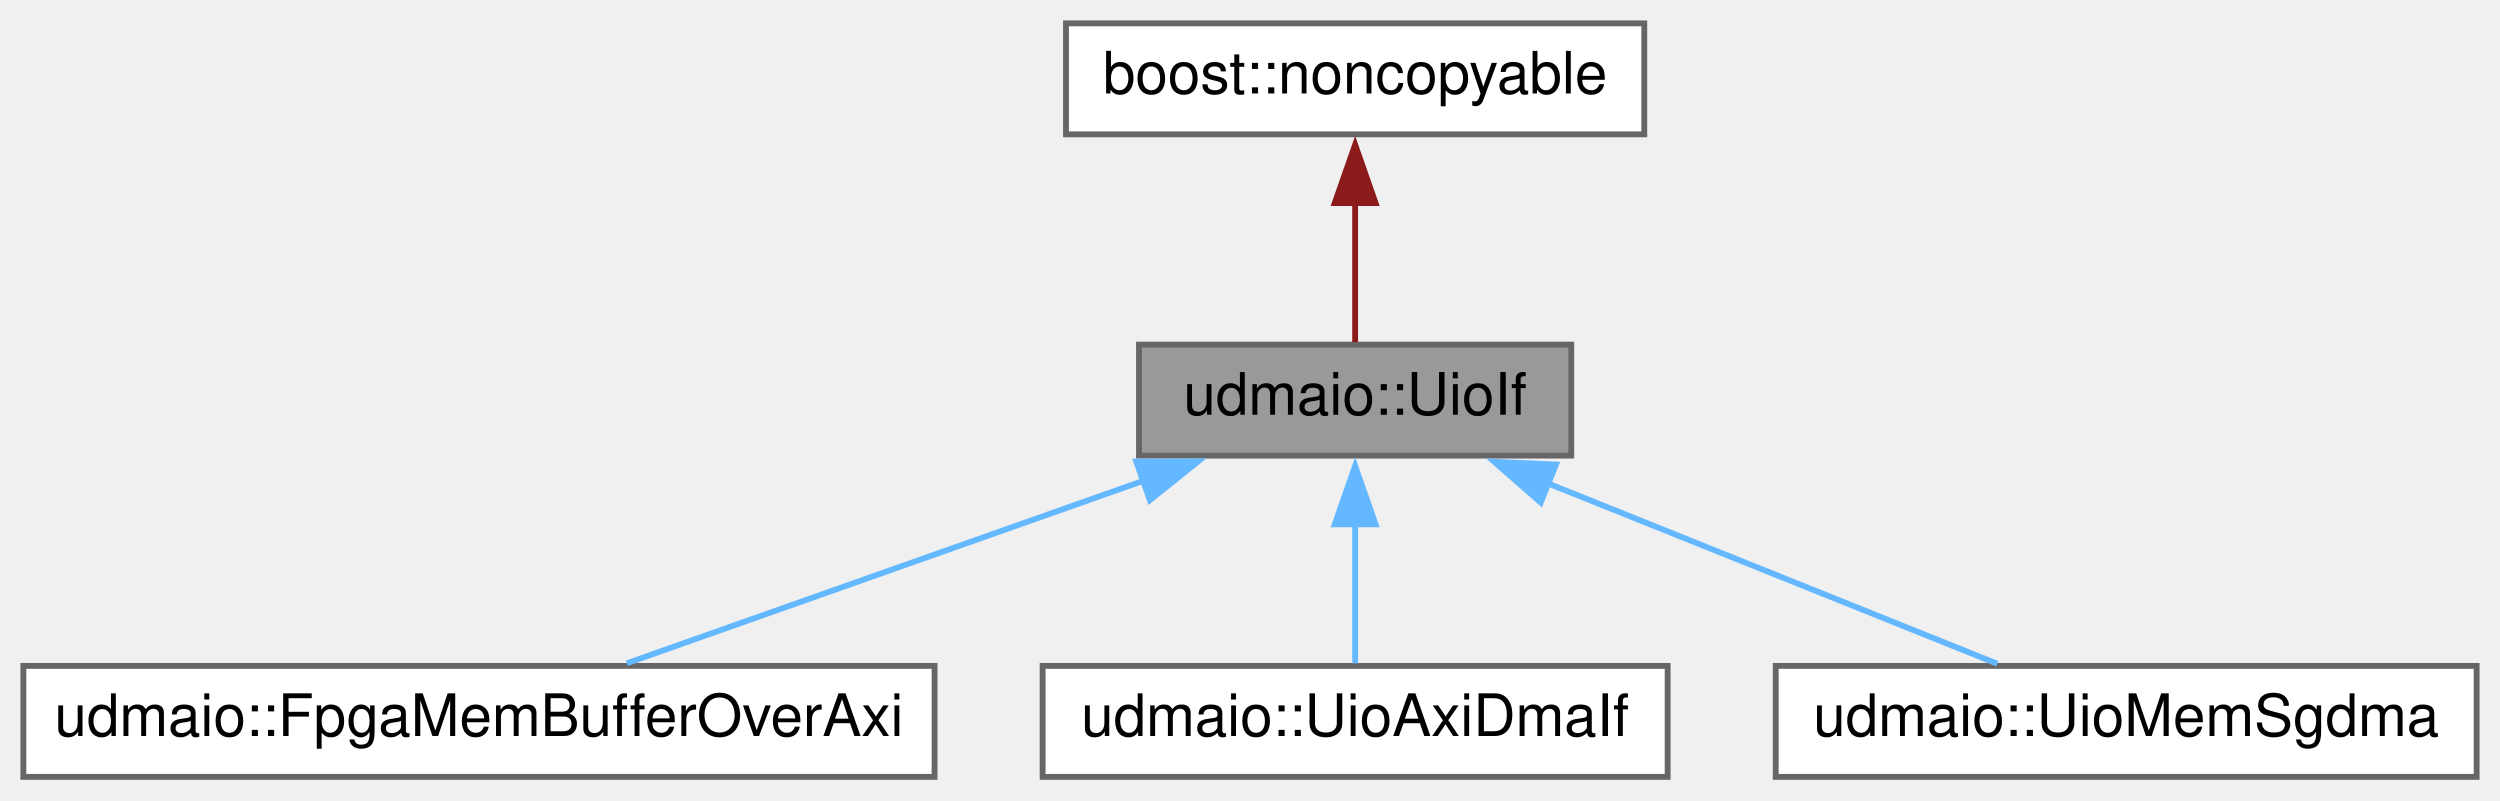
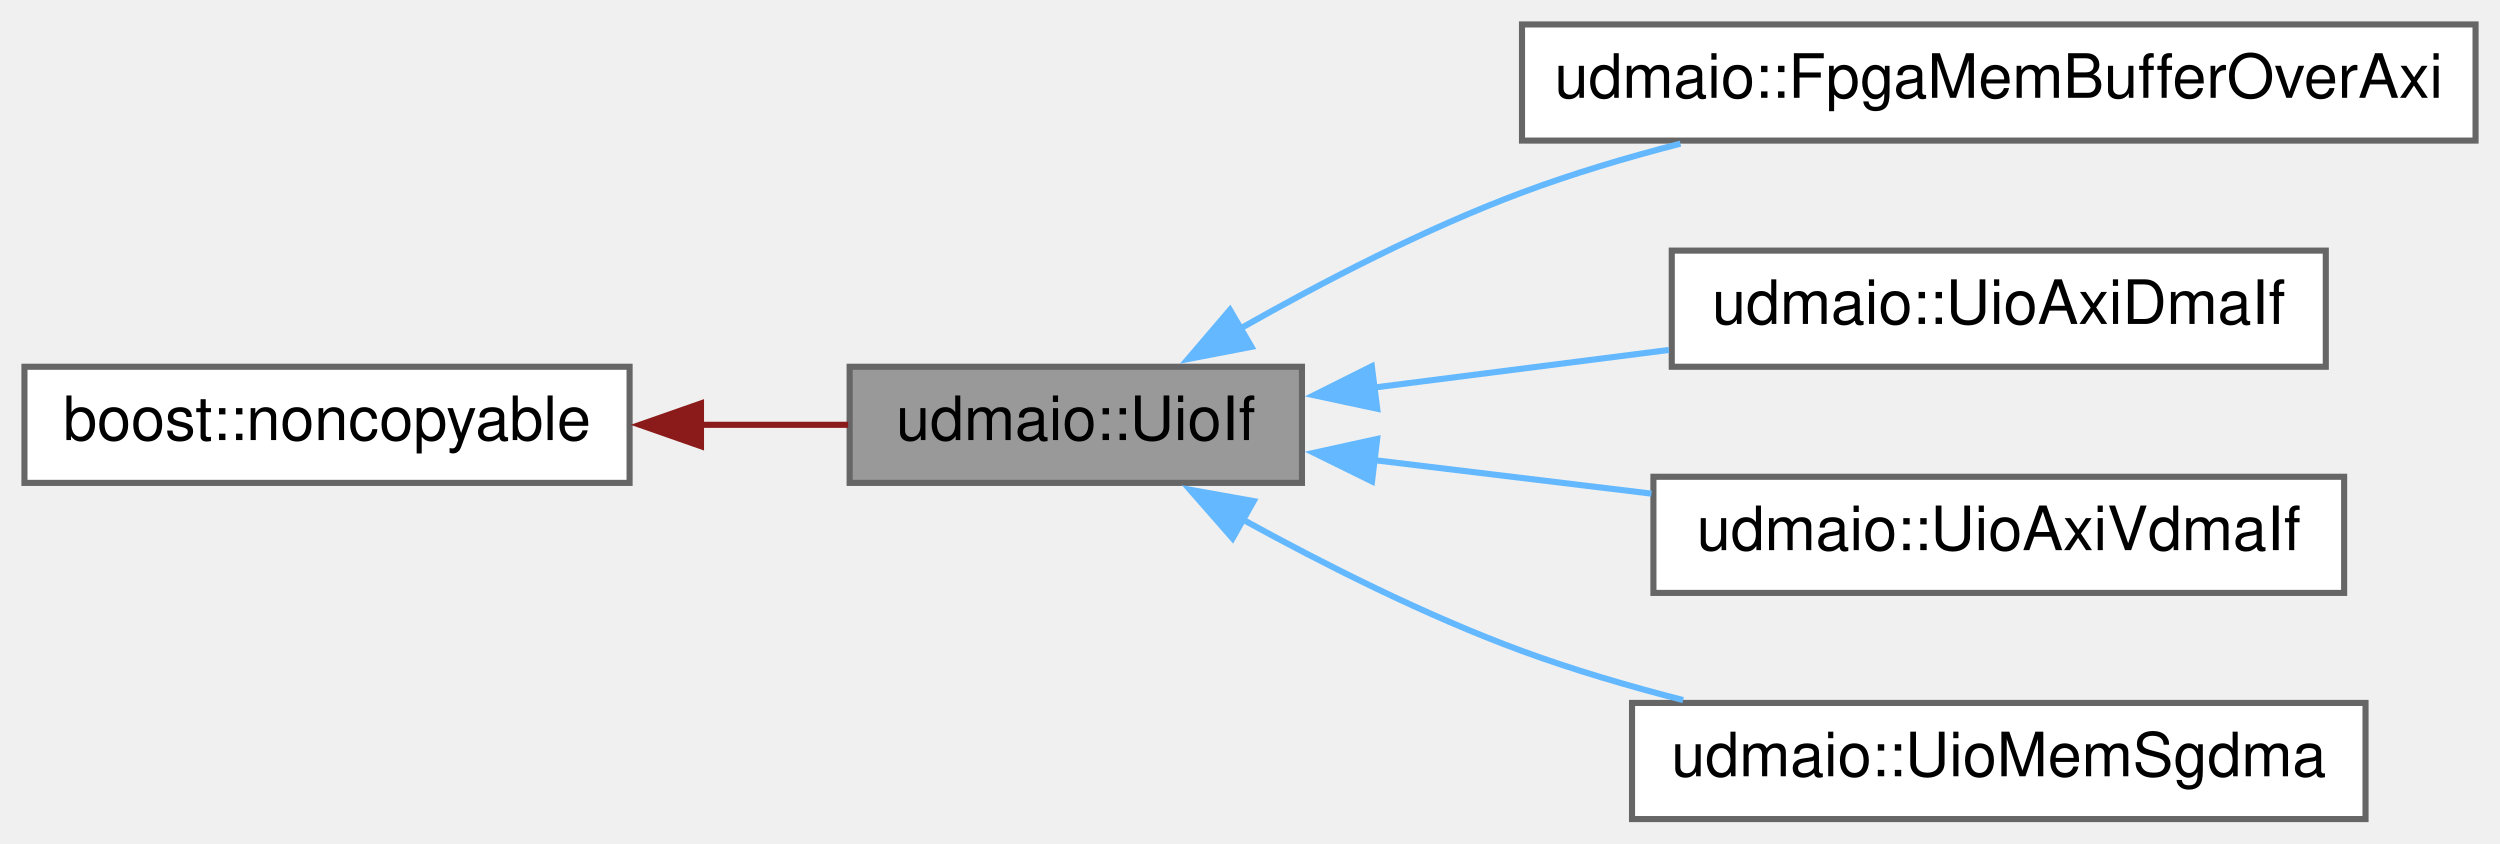
- <svg xmlns="http://www.w3.org/2000/svg" xmlns:xlink="http://www.w3.org/1999/xlink" width="428pt" height="137pt" viewBox="0.00 0.00 428.00 137.00">
-   <g id="graph0" class="graph" transform="scale(1 1) rotate(0) translate(4 133)">
+ <svg xmlns="http://www.w3.org/2000/svg" xmlns:xlink="http://www.w3.org/1999/xlink" width="409pt" height="138pt" viewBox="0.00 0.00 409.00 138.00">
+   <g id="graph0" class="graph" transform="scale(1 1) rotate(0) translate(4 134)">
    <g id="node1" class="node">
      <g id="a_node1">
        <a xlink:title="Base class for UIO interfaces.">
-           <polygon fill="#999999" stroke="#666666" points="265,-74 191,-74 191,-55 265,-55 265,-74" />
-           <text text-anchor="middle" x="228" y="-62" font-family="Helvetica,sans-Serif" font-size="10.00">udmaio::UioIf</text>
+           <polygon fill="#999999" stroke="#666666" points="209,-74 135,-74 135,-55 209,-55 209,-74" />
+           <text text-anchor="middle" x="172" y="-62" font-family="Helvetica,sans-Serif" font-size="10.00">udmaio::UioIf</text>
        </a>
      </g>
    </g>
    <g id="node3" class="node">
      <g id="a_node3">
        <a xlink:href="classudmaio_1_1_fpga_mem_buffer_over_axi.html" target="_top" xlink:title="DMA data buffer accessed over AXI/UIO, described w/ explicit address &amp; size.">
-           <polygon fill="white" stroke="#666666" points="156,-19 0,-19 0,0 156,0 156,-19" />
-           <text text-anchor="middle" x="78" y="-7" font-family="Helvetica,sans-Serif" font-size="10.00">udmaio::FpgaMemBufferOverAxi</text>
+           <polygon fill="white" stroke="#666666" points="401,-130 245,-130 245,-111 401,-111 401,-130" />
+           <text text-anchor="middle" x="323" y="-118" font-family="Helvetica,sans-Serif" font-size="10.00">udmaio::FpgaMemBufferOverAxi</text>
        </a>
      </g>
    </g>
    <g id="edge2" class="edge">
-       <path fill="none" stroke="#63b8ff" d="M191.85,-50.73C164.48,-41.06 127.59,-28.02 103.32,-19.45" />
-       <polygon fill="#63b8ff" stroke="#63b8ff" points="190.53,-53.97 201.13,-54.01 192.86,-47.37 190.53,-53.97" />
+       <path fill="none" stroke="#63b8ff" d="M198.94,-80.26C212.32,-87.85 229.12,-96.57 245,-102.5 253.23,-105.58 262.16,-108.24 270.92,-110.5" />
+       <polygon fill="#63b8ff" stroke="#63b8ff" points="200.74,-77.26 190.34,-75.26 197.22,-83.31 200.74,-77.26" />
    </g>
    <g id="node4" class="node">
      <g id="a_node4">
        <a xlink:href="classudmaio_1_1_uio_axi_dma_if.html" target="_top" xlink:title="Interface to AXI DMA Core.">
-           <polygon fill="white" stroke="#666666" points="281.5,-19 174.5,-19 174.5,0 281.5,0 281.5,-19" />
-           <text text-anchor="middle" x="228" y="-7" font-family="Helvetica,sans-Serif" font-size="10.00">udmaio::UioAxiDmaIf</text>
+           <polygon fill="white" stroke="#666666" points="376.5,-93 269.5,-93 269.5,-74 376.5,-74 376.5,-93" />
+           <text text-anchor="middle" x="323" y="-81" font-family="Helvetica,sans-Serif" font-size="10.00">udmaio::UioAxiDmaIf</text>
        </a>
      </g>
    </g>
    <g id="edge3" class="edge">
-       <path fill="none" stroke="#63b8ff" d="M228,-43.35C228,-35.1 228,-25.97 228,-19.44" />
-       <polygon fill="#63b8ff" stroke="#63b8ff" points="224.5,-43.23 228,-53.23 231.5,-43.23 224.5,-43.23" />
+       <path fill="none" stroke="#63b8ff" d="M220.81,-70.6C236.19,-72.56 253.31,-74.74 269.04,-76.75" />
+       <polygon fill="#63b8ff" stroke="#63b8ff" points="221.31,-67.13 210.95,-69.34 220.43,-74.08 221.31,-67.13" />
    </g>
    <g id="node5" class="node">
      <g id="a_node5">
-         <a xlink:href="classudmaio_1_1_uio_mem_sgdma.html" target="_top" xlink:title="Interface to AXI DMA scatter-gather buffers &amp; descriptors Uses a UioIf to access DMA descriptor memor...">
-           <polygon fill="white" stroke="#666666" points="420,-19 300,-19 300,0 420,0 420,-19" />
-           <text text-anchor="middle" x="360" y="-7" font-family="Helvetica,sans-Serif" font-size="10.00">udmaio::UioMemSgdma</text>
+         <a xlink:href="classudmaio_1_1_uio_axi_vdma_if.html" target="_top" xlink:title="Interface to AXI VDMA Core.">
+           <polygon fill="white" stroke="#666666" points="379.5,-56 266.5,-56 266.5,-37 379.5,-37 379.5,-56" />
+           <text text-anchor="middle" x="323" y="-44" font-family="Helvetica,sans-Serif" font-size="10.00">udmaio::UioAxiVdmaIf</text>
        </a>
      </g>
    </g>
    <g id="edge4" class="edge">
-       <path fill="none" stroke="#63b8ff" d="M260.82,-50.32C284.87,-40.67 316.88,-27.82 337.94,-19.36" />
-       <polygon fill="#63b8ff" stroke="#63b8ff" points="259.77,-46.97 251.8,-53.95 262.38,-53.47 259.77,-46.97" />
+       <path fill="none" stroke="#63b8ff" d="M220.68,-58.74C235.16,-56.99 251.21,-55.05 266.18,-53.24" />
+       <polygon fill="#63b8ff" stroke="#63b8ff" points="220.46,-55.24 210.95,-59.92 221.3,-62.19 220.46,-55.24" />
+     </g>
+     <g id="node6" class="node">
+       <g id="a_node6">
+         <a xlink:href="classudmaio_1_1_uio_mem_sgdma.html" target="_top" xlink:title="Interface to AXI DMA scatter-gather buffers &amp; descriptors Uses a UioIf to access DMA descriptor memor...">
+           <polygon fill="white" stroke="#666666" points="383,-19 263,-19 263,0 383,0 383,-19" />
+           <text text-anchor="middle" x="323" y="-7" font-family="Helvetica,sans-Serif" font-size="10.00">udmaio::UioMemSgdma</text>
+         </a>
+       </g>
+     </g>
+     <g id="edge5" class="edge">
+       <path fill="none" stroke="#63b8ff" d="M199.25,-49.04C212.6,-41.69 229.28,-33.28 245,-27.5 253.38,-24.42 262.46,-21.75 271.36,-19.47" />
+       <polygon fill="#63b8ff" stroke="#63b8ff" points="197.65,-45.92 190.67,-53.88 201.1,-52.02 197.65,-45.92" />
    </g>
    <g id="node2" class="node">
      <g id="a_node2">
        <a xlink:title=" ">
-           <polygon fill="white" stroke="#666666" points="277.5,-129 178.5,-129 178.5,-110 277.5,-110 277.5,-129" />
-           <text text-anchor="middle" x="228" y="-117" font-family="Helvetica,sans-Serif" font-size="10.00">boost::noncopyable</text>
+           <polygon fill="white" stroke="#666666" points="99,-74 0,-74 0,-55 99,-55 99,-74" />
+           <text text-anchor="middle" x="49.5" y="-62" font-family="Helvetica,sans-Serif" font-size="10.00">boost::noncopyable</text>
        </a>
      </g>
    </g>
    <g id="edge1" class="edge">
-       <path fill="none" stroke="#8b1a1a" d="M228,-98.35C228,-90.1 228,-80.97 228,-74.44" />
-       <polygon fill="#8b1a1a" stroke="#8b1a1a" points="224.5,-98.23 228,-108.23 231.5,-98.23 224.5,-98.23" />
+       <path fill="none" stroke="#8b1a1a" d="M110.43,-64.5C118.74,-64.5 127.06,-64.5 134.76,-64.5" />
+       <polygon fill="#8b1a1a" stroke="#8b1a1a" points="110.68,-61 100.68,-64.5 110.68,-68 110.68,-61" />
    </g>
  </g>
</svg>
